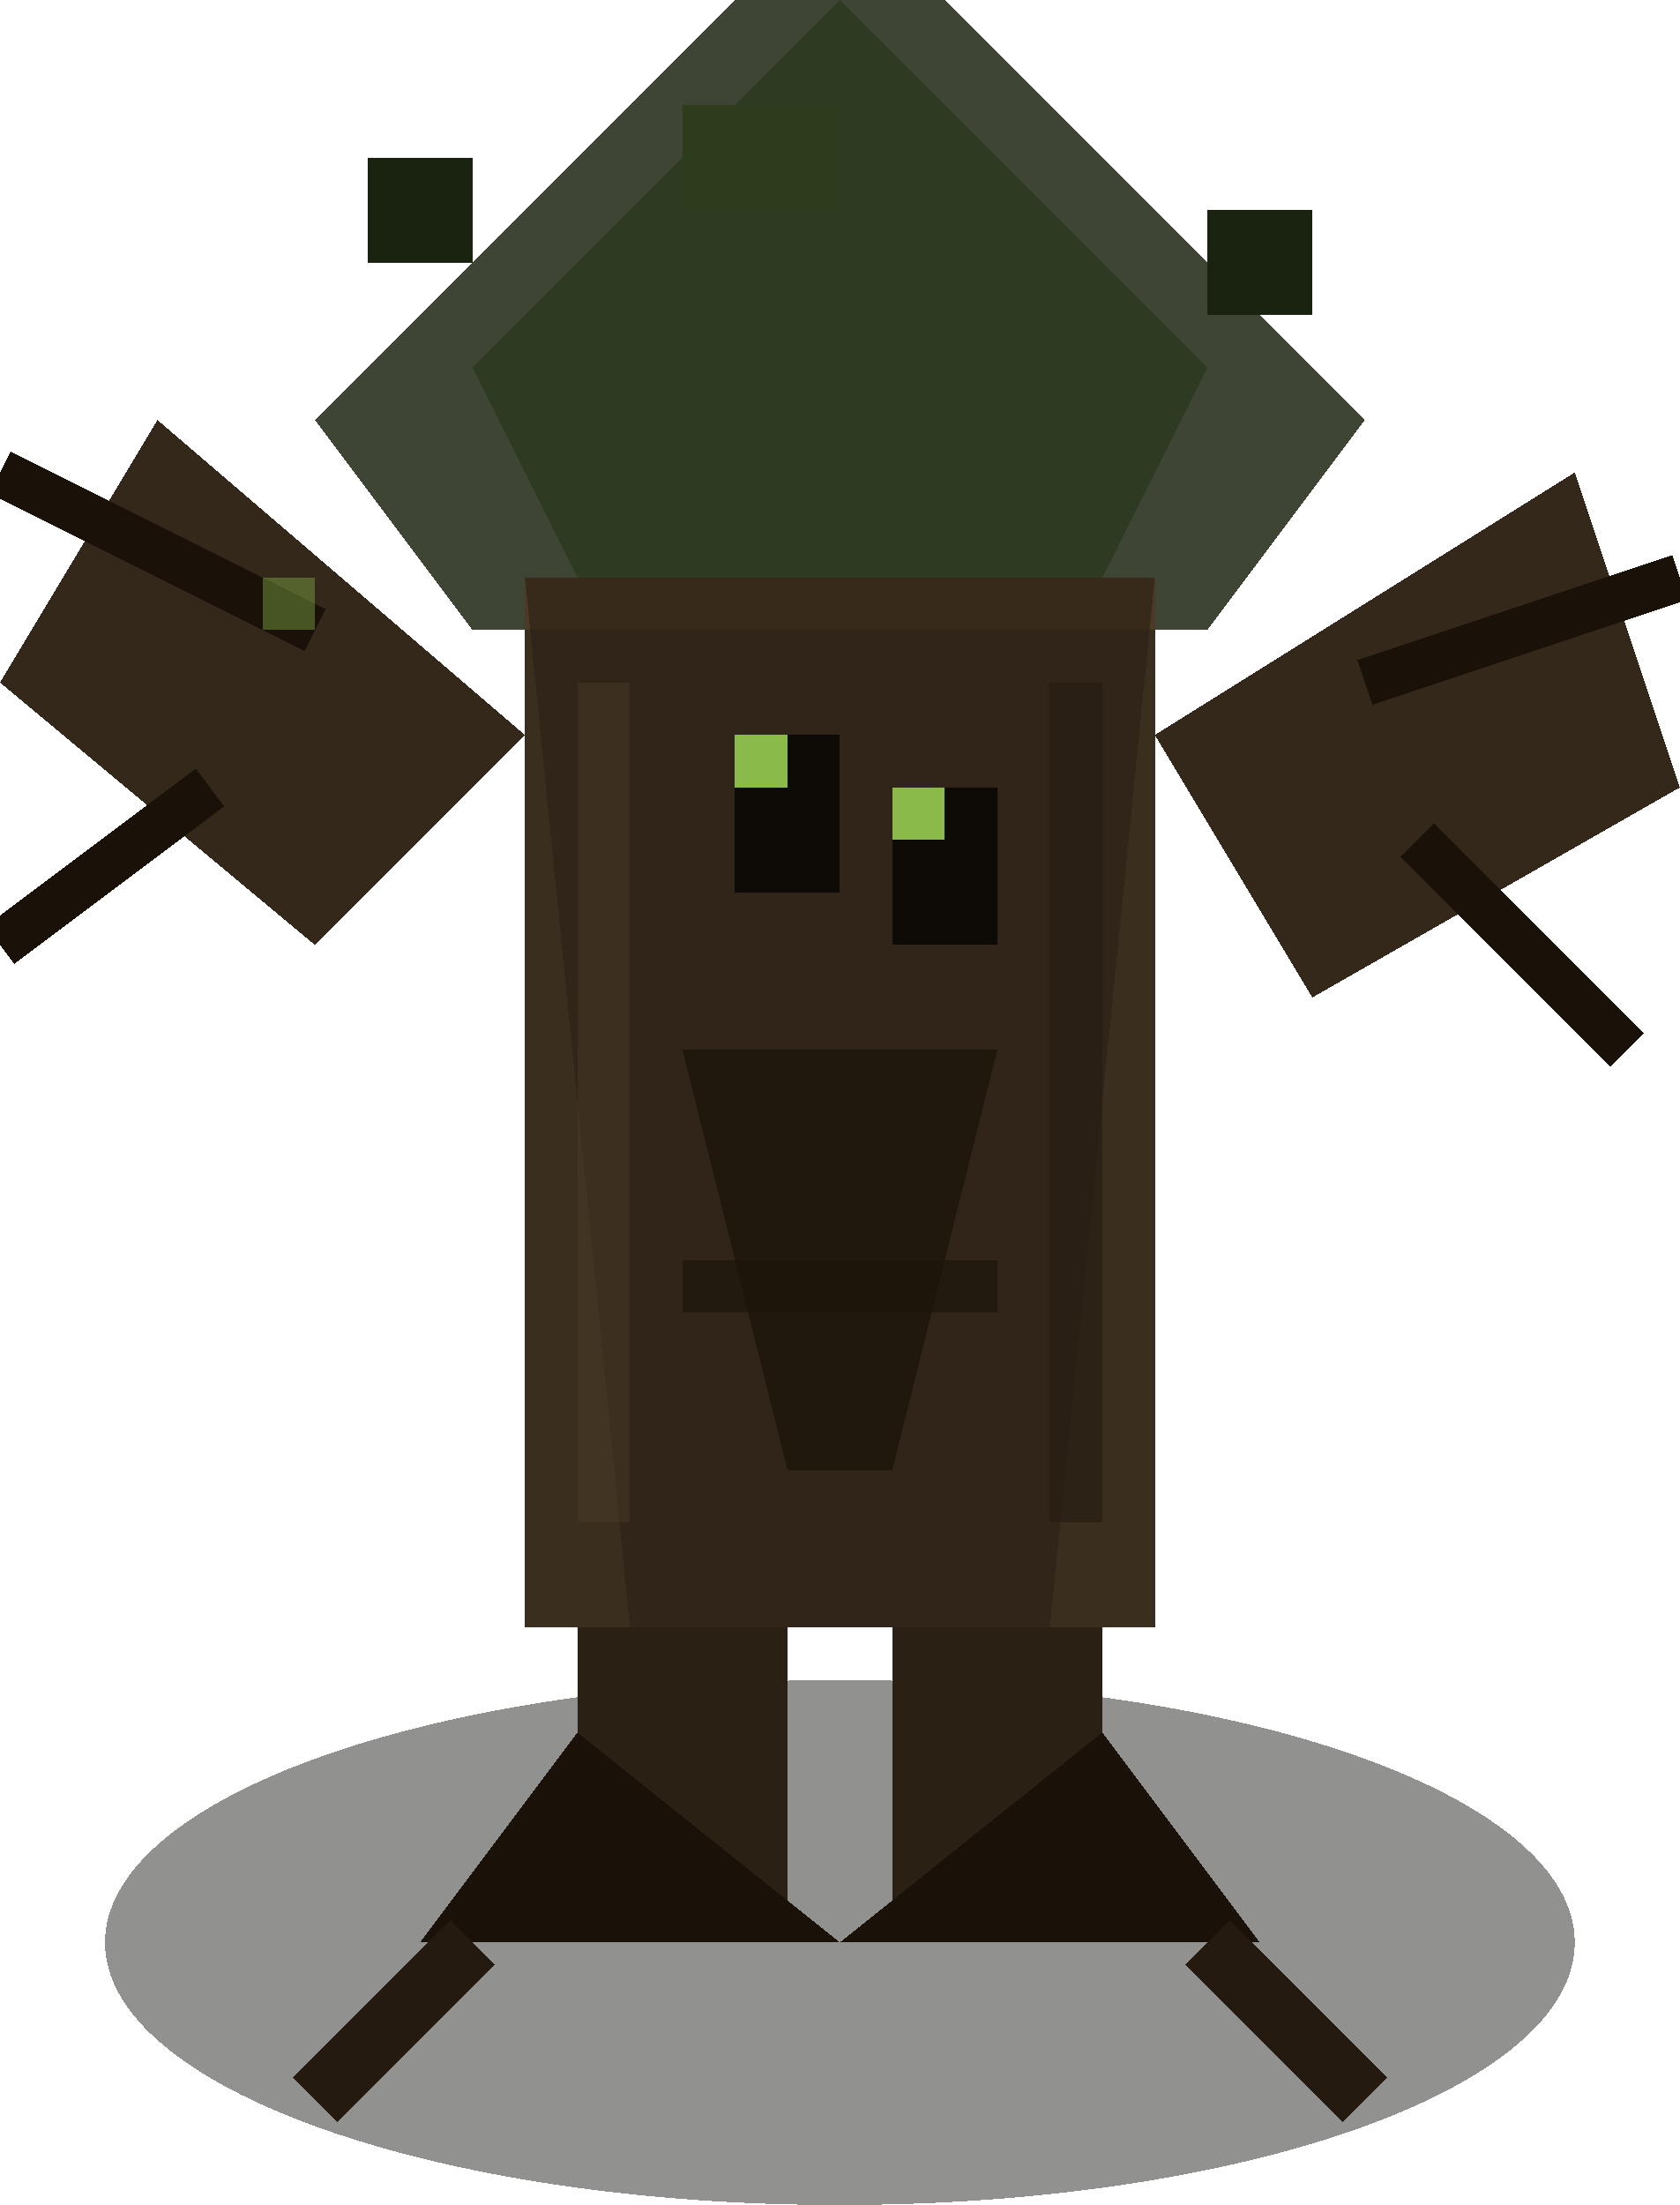
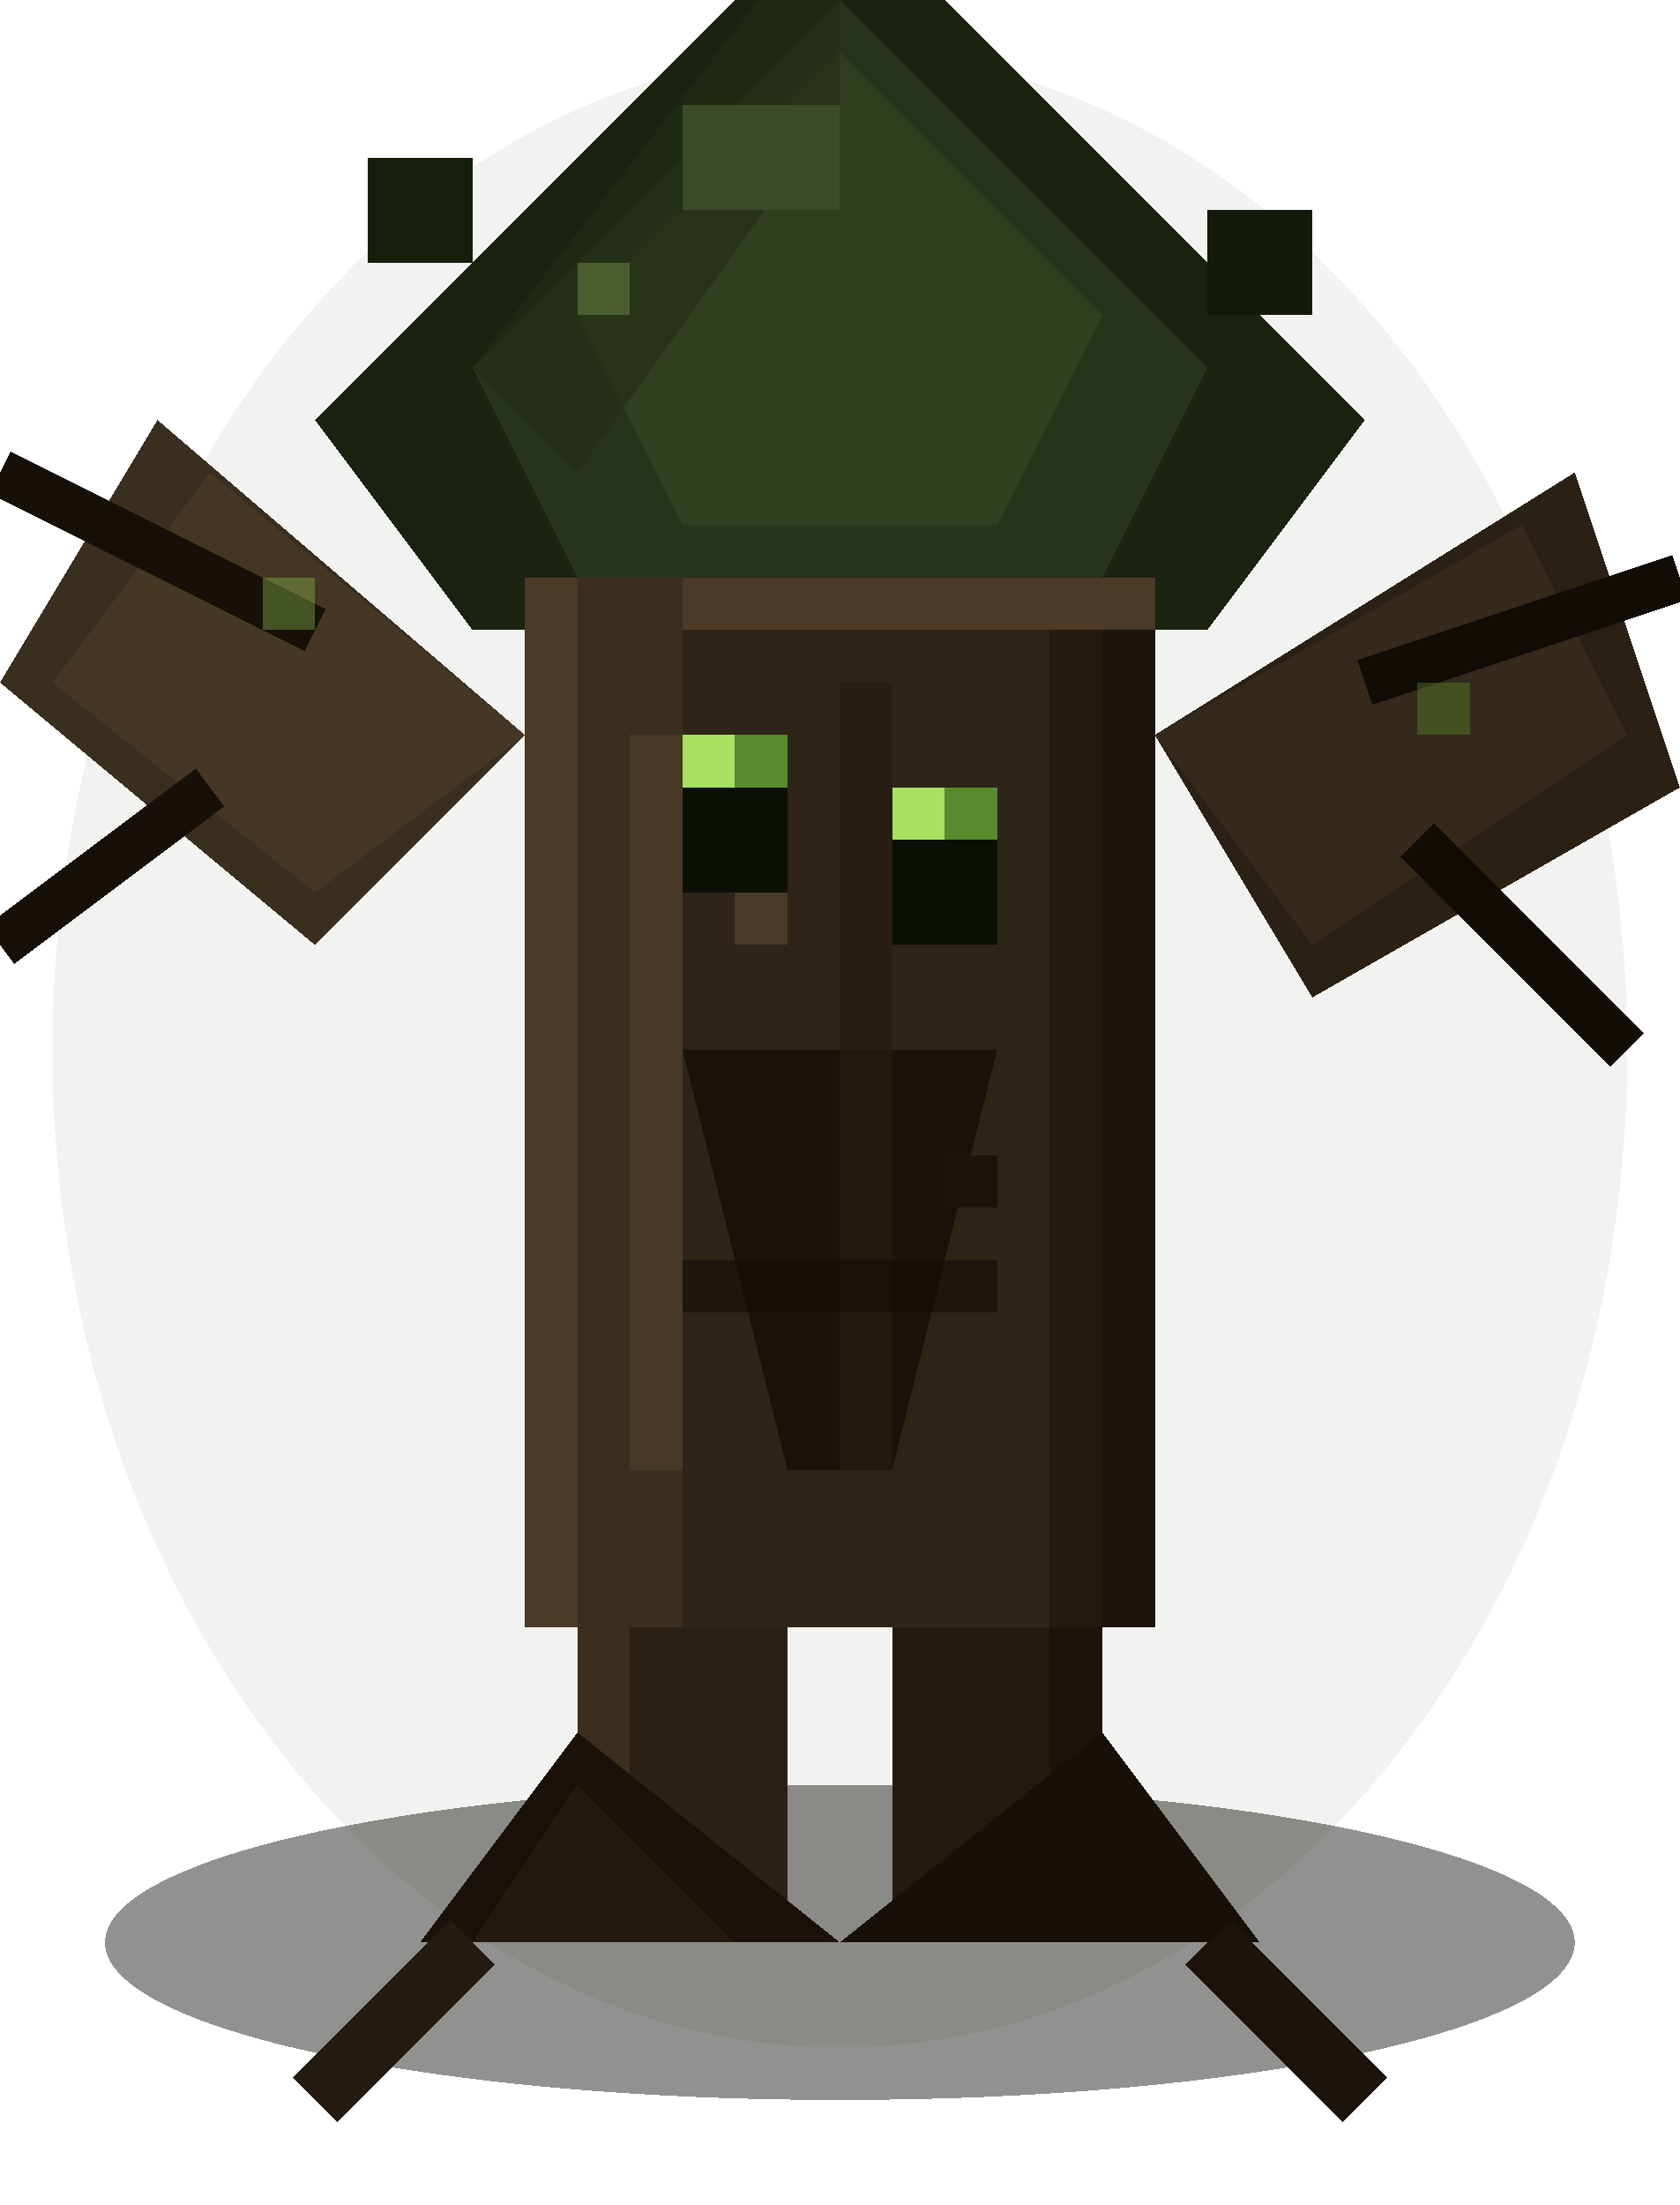
<svg xmlns="http://www.w3.org/2000/svg" viewBox="0 0 32 42" shape-rendering="crispEdges" preserveAspectRatio="xMidYMax meet" aria-label="Defiled Treant">
-   <ellipse cx="16" cy="37" rx="14" ry="5" fill="#0c0e06" opacity="0.45" />
-   <polygon points="16,-2 6,8 9,12 23,12 26,8" fill="#1c2410" opacity="0.85" />
-   <polygon points="16,0 9,7 11,11 21,11 23,7" fill="#28341a" opacity="0.7" />
-   <rect x="7" y="3" width="2" height="2" fill="#1a2210" />
-   <rect x="23" y="4" width="2" height="2" fill="#1a2210" />
-   <rect x="13" y="2" width="3" height="2" fill="#2e3c1e" />
-   <rect x="10" y="11" width="12" height="20" fill="#3a2e1e" />
+   <ellipse cx="16" cy="20" rx="15" ry="19" fill="#3a5018" opacity="0.07" />
+   <ellipse cx="16" cy="37" rx="14" ry="3" fill="#0c0e06" opacity="0.45" />
+   <polygon points="16,-2 6,8 9,12 23,12 26,8" fill="#1a2210" />
+   <polygon points="16,0 9,7 11,11 21,11 23,7" fill="#28341a" />
+   <polygon points="16,1 11,6 13,10 19,10 21,6" fill="#34441f" opacity="0.7" />
+   <polygon points="16,-2 9,7 11,9 16,2" fill="#222c14" opacity="0.6" />
+   <rect x="7" y="3" width="2" height="2" fill="#161e0c" />
+   <rect x="23" y="4" width="2" height="2" fill="#141a0a" />
+   <rect x="13" y="2" width="3" height="2" fill="#3a4c26" />
+   <rect x="11" y="5" width="1" height="1" fill="#4a5e30" />
+   <rect x="10" y="11" width="12" height="20" fill="#2e2418" />
  <rect x="10" y="11" width="12" height="1" fill="#4a3a26" />
-   <polygon points="10,11 22,11 20,31 12,31" fill="#2a2014" opacity="0.6" />
-   <rect x="14" y="14" width="2" height="3" fill="#0e0a06" />
-   <rect x="17" y="15" width="2" height="3" fill="#0e0a06" />
-   <rect x="14" y="14" width="1" height="1" fill="#8aba4a" />
-   <rect x="17" y="15" width="1" height="1" fill="#8aba4a" />
-   <polygon points="13,20 19,20 17,28 15,28" fill="#1a1208" opacity="0.7" />
-   <rect x="11" y="13" width="1" height="16" fill="#4a3a26" opacity="0.5" />
-   <rect x="20" y="13" width="1" height="16" fill="#241a10" opacity="0.6" />
-   <polygon points="10,14 3,8 0,13 6,18" fill="#34281a" />
-   <line x1="6" y1="12" x2="0" y2="9" stroke="#1a1208" stroke-width="0.9" />
-   <line x1="4" y1="15" x2="0" y2="18" stroke="#1a1208" stroke-width="0.9" />
-   <polygon points="22,14 30,9 32,15 25,19" fill="#34281a" />
-   <line x1="26" y1="13" x2="32" y2="11" stroke="#1a1208" stroke-width="0.9" />
-   <line x1="27" y1="16" x2="31" y2="20" stroke="#1a1208" stroke-width="0.9" />
+   <rect x="10" y="11" width="3" height="20" fill="#3a2e1e" />
+   <rect x="10" y="11" width="1" height="20" fill="#4a3a26" />
+   <rect x="20" y="12" width="2" height="19" fill="#241a10" />
+   <rect x="21" y="12" width="1" height="19" fill="#1c140a" />
+   <polygon points="13,20 19,20 17,28 15,28" fill="#120c06" opacity="0.7" />
+   <rect x="12" y="14" width="1" height="14" fill="#5a4832" opacity="0.4" />
+   <rect x="16" y="13" width="1" height="15" fill="#241a10" opacity="0.6" />
+   <rect x="14" y="17" width="1" height="1" fill="#4a3a26" />
+   <rect x="18" y="22" width="1" height="1" fill="#1c140a" />
+   <rect x="13" y="14" width="2" height="3" fill="#0a1006" />
+   <rect x="17" y="15" width="2" height="3" fill="#0a1006" />
+   <rect x="13" y="14" width="2" height="1" fill="#5a8a2e" />
+   <rect x="17" y="15" width="2" height="1" fill="#5a8a2e" />
+   <rect x="13" y="14" width="1" height="1" fill="#a8e060" />
+   <rect x="17" y="15" width="1" height="1" fill="#a8e060" />
+   <polygon points="10,14 3,8 0,13 6,18" fill="#3a2e1e" />
+   <polygon points="10,14 4,9 1,13 6,17" fill="#4a3a26" opacity="0.7" />
+   <line x1="6" y1="12" x2="0" y2="9" stroke="#161008" stroke-width="0.9" />
+   <line x1="4" y1="15" x2="0" y2="18" stroke="#161008" stroke-width="0.9" />
+   <polygon points="22,14 30,9 32,15 25,19" fill="#2a2014" />
+   <polygon points="22,14 29,10 31,14 25,18" fill="#3a2e1e" opacity="0.6" />
+   <line x1="26" y1="13" x2="32" y2="11" stroke="#120c06" stroke-width="0.9" />
+   <line x1="27" y1="16" x2="31" y2="20" stroke="#120c06" stroke-width="0.9" />
  <rect x="11" y="31" width="4" height="6" fill="#2a2014" />
-   <rect x="17" y="31" width="4" height="6" fill="#2a2014" />
+   <rect x="11" y="31" width="1" height="6" fill="#3a2e1e" />
+   <rect x="17" y="31" width="4" height="6" fill="#241a10" />
+   <rect x="20" y="31" width="1" height="6" fill="#1c140a" />
  <polygon points="8,37 11,33 16,37" fill="#1a1208" />
-   <polygon points="16,37 21,33 24,37" fill="#1a1208" />
+   <polygon points="9,37 11,34 14,37" fill="#2a2014" opacity="0.6" />
+   <polygon points="16,37 21,33 24,37" fill="#161008" />
  <line x1="9" y1="37" x2="6" y2="40" stroke="#241a10" stroke-width="1.2" />
-   <line x1="23" y1="37" x2="26" y2="40" stroke="#241a10" stroke-width="1.2" />
-   <rect x="13" y="24" width="6" height="1" fill="#1a1208" opacity="0.6" />
+   <line x1="23" y1="37" x2="26" y2="40" stroke="#1c140a" stroke-width="1.2" />
+   <rect x="13" y="24" width="6" height="1" fill="#120c06" opacity="0.6" />
  <rect x="5" y="11" width="1" height="1" fill="#8aba4a" opacity="0.4" />
+   <rect x="27" y="13" width="1" height="1" fill="#5a8a2e" opacity="0.4" />
</svg>
